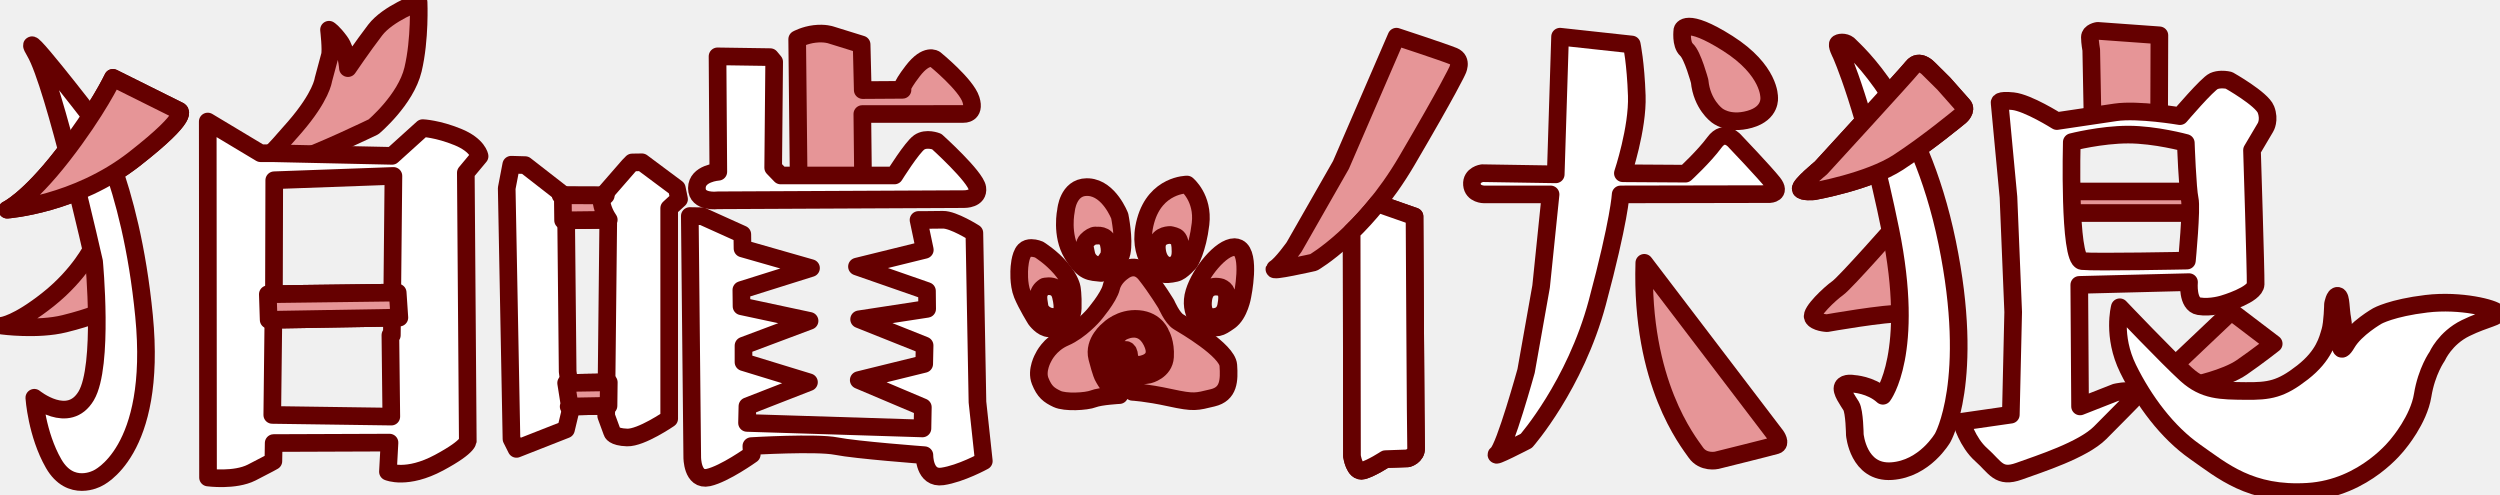
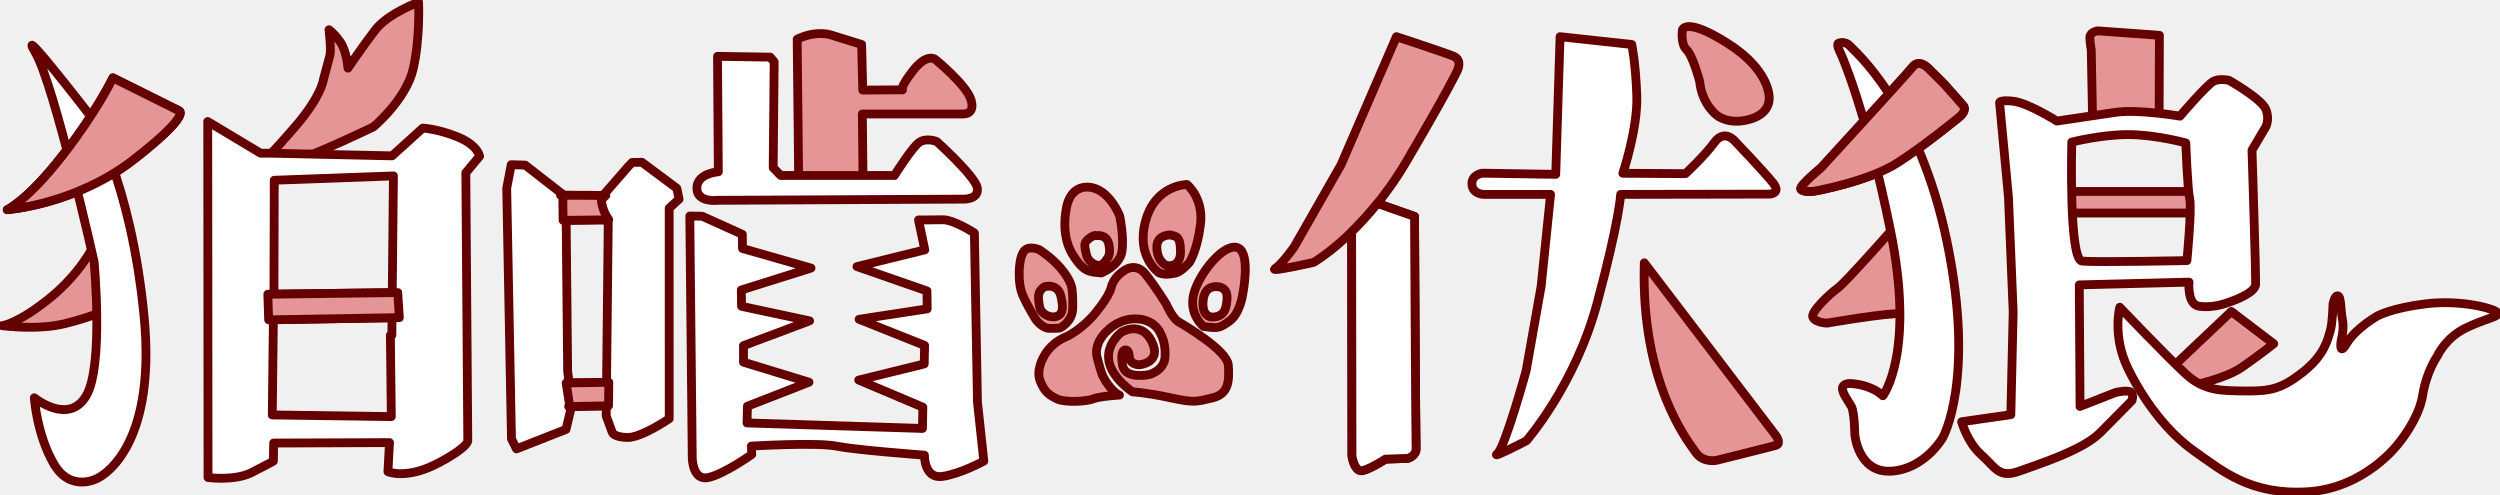
<svg xmlns="http://www.w3.org/2000/svg" version="1.1" id="svg132" width="283.418" height="56.04" viewBox="0 0 283.418 56.04" xml:space="preserve">
  <defs id="defs136" />
  <g id="g138" transform="translate(-602.7762,-364.7369)">
-     <g id="g23767" transform="matrix(0.1534879,0,0,0.1534879,367.1073,57.5387)" style="stroke:#650000;stroke-width:13.03;stroke-dasharray:none;stroke-opacity:1">
-       <g id="g488" transform="matrix(9.348291,0,0,9.348291,1008.48,1293.523)" style="stroke:#650000;stroke-width:1.394;stroke-dasharray:none;stroke-opacity:1">
-         <g id="g11281" style="stroke:#650000;stroke-width:1.394;stroke-dasharray:none;stroke-opacity:1">
-           <g id="g11271" style="stroke:#650000;stroke-width:1.394;stroke-dasharray:none;stroke-opacity:1">
-             <path style="opacity:1;fill:#e69597;fill-opacity:1;stroke:#650000;stroke-width:1.394;stroke-linejoin:round;stroke-dasharray:none;stroke-opacity:1" d="m 63.695,95.262 c 0,0 -1.022,2.132 -3.505,4.109 -2.483,1.978 -3.648,2.088 -3.648,2.088 0,0 2.791,0.374 4.922,-0.154 2.132,-0.527 3.164,-1.033 3.164,-1.033 z" id="path364" />
-             <path style="opacity:1;fill:#cc1e4a;fill-opacity:1;stroke:#650000;stroke-width:1.394;stroke-linejoin:round;stroke-dasharray:none;stroke-opacity:1" d="m 65.288,81.879 c 0,0 -1.209,2.571 -3.977,6.131 -2.769,3.56 -4.373,4.285 -4.373,4.285 0,0 5.428,-0.396 10.043,-3.999 4.615,-3.604 3.516,-3.824 3.516,-3.824 z" id="path11265" />
-             <path style="opacity:1;fill:#ffffff;fill-opacity:1;stroke:#650000;stroke-width:1.394;stroke-linejoin:round;stroke-dasharray:none;stroke-opacity:1" d="m 59.078,107.155 c 0,0 2.704,2.207 4.102,-0.155 1.398,-2.362 0.622,-10.597 0.622,-10.597 0,0 -3.139,-13.985 -4.662,-16.564 -1.523,-2.579 4.289,4.941 4.289,4.941 0,0 3.263,5.097 4.32,15.912 1.057,10.815 -3.692,12.832 -3.692,12.832 0,0 -2.11,1.165 -3.45,-1.165 -1.34,-2.329 -1.529,-5.204 -1.529,-5.204 z" id="path356" />
+     <g id="g23767" transform="matrix(0.1534879,0,0,0.1534879,367.1073,57.5387)" style="stroke:#650000;stroke-width:6.515;stroke-dasharray:none;stroke-opacity:1">
+       <g id="g488" transform="matrix(9.348291,0,0,9.348291,1008.48,1293.523)" style="stroke:#650000;stroke-width:0.697;stroke-dasharray:none;stroke-opacity:1">
+         <g id="g11281" style="stroke:#650000;stroke-width:0.697;stroke-dasharray:none;stroke-opacity:1">
+           <g id="g11271" style="stroke:#650000;stroke-width:0.697;stroke-dasharray:none;stroke-opacity:1">
+             <path style="opacity:1;fill:#e69597;fill-opacity:1;stroke:#650000;stroke-width:0.697;stroke-linejoin:round;stroke-dasharray:none;stroke-opacity:1" d="m 63.695,95.262 c 0,0 -1.022,2.132 -3.505,4.109 -2.483,1.978 -3.648,2.088 -3.648,2.088 0,0 2.791,0.374 4.922,-0.154 2.132,-0.527 3.164,-1.033 3.164,-1.033 z" id="path364" />
+             <path style="opacity:1;fill:#cc1e4a;fill-opacity:1;stroke:#650000;stroke-width:0.697;stroke-linejoin:round;stroke-dasharray:none;stroke-opacity:1" d="m 65.288,81.879 c 0,0 -1.209,2.571 -3.977,6.131 -2.769,3.56 -4.373,4.285 -4.373,4.285 0,0 5.428,-0.396 10.043,-3.999 4.615,-3.604 3.516,-3.824 3.516,-3.824 z" id="path11265" />
+             <path style="opacity:1;fill:#ffffff;fill-opacity:1;stroke:#650000;stroke-width:0.697;stroke-linejoin:round;stroke-dasharray:none;stroke-opacity:1" d="m 59.078,107.155 c 0,0 2.704,2.207 4.102,-0.155 1.398,-2.362 0.622,-10.597 0.622,-10.597 0,0 -3.139,-13.985 -4.662,-16.564 -1.523,-2.579 4.289,4.941 4.289,4.941 0,0 3.263,5.097 4.32,15.912 1.057,10.815 -3.692,12.832 -3.692,12.832 0,0 -2.11,1.165 -3.45,-1.165 -1.34,-2.329 -1.529,-5.204 -1.529,-5.204 z" id="path356" />
          </g>
-           <path style="opacity:1;fill:#e69597;fill-opacity:1;stroke:#650000;stroke-width:1.394;stroke-linejoin:round;stroke-dasharray:none;stroke-opacity:1" d="m 65.288,81.879 c 0,0 -1.209,2.571 -3.977,6.131 -2.769,3.56 -4.373,4.285 -4.373,4.285 0,0 5.428,-0.396 10.043,-3.999 4.615,-3.604 3.516,-3.824 3.516,-3.824 z" id="path360" />
+           <path style="opacity:1;fill:#e69597;fill-opacity:1;stroke:#650000;stroke-width:0.697;stroke-linejoin:round;stroke-dasharray:none;stroke-opacity:1" d="m 65.288,81.879 c 0,0 -1.209,2.571 -3.977,6.131 -2.769,3.56 -4.373,4.285 -4.373,4.285 0,0 5.428,-0.396 10.043,-3.999 4.615,-3.604 3.516,-3.824 3.516,-3.824 z" id="path360" />
        </g>
-         <g id="g12079" style="stroke:#650000;stroke-width:1.394;stroke-dasharray:none;stroke-opacity:1">
-           <g id="g11286" style="stroke:#650000;stroke-width:1.394;stroke-dasharray:none;stroke-opacity:1">
-             <path style="display:inline;opacity:1;fill:#cc1e4a;fill-opacity:1;stroke:#650000;stroke-width:1.394;stroke-linejoin:round;stroke-dasharray:none;stroke-opacity:1" d="m 77.528,98.976 0.066,2.022 10.328,-0.176 -0.132,-1.978 z" id="path11273" />
-             <path style="opacity:1;fill:#e69597;fill-opacity:1;stroke:#650000;stroke-width:1.394;stroke-linejoin:round;stroke-dasharray:none;stroke-opacity:1" d="m 83.857,81.11 c 0,0 -0.088,-1.362 -0.637,-2.11 -0.549,-0.747 -0.857,-0.923 -0.857,-0.923 0,0 0.187,1.615 0.066,2.044 -0.121,0.429 -0.516,1.923 -0.516,1.923 0,0 -0.143,1.286 -2.252,3.725 -2.11,2.439 -2.241,2.417 -2.241,2.417 0,0 -0.066,0.989 2.022,0.33 2.088,-0.659 6.439,-2.769 6.439,-2.769 0,0 2.549,-2.132 3.12,-4.527 0.571,-2.395 0.44,-5.318 0.44,-5.318 0,0 -2.417,0.879 -3.428,2.198 -1.011,1.319 -2.154,3.011 -2.154,3.011 z" id="path378" />
-             <path id="path366" style="display:inline;opacity:1;fill:#ffffff;fill-opacity:1;stroke:#650000;stroke-width:1.394;stroke-linejoin:round;stroke-dasharray:none;stroke-opacity:1" d="m 72.782,85.329 0.022,28.128 c 0,0 2.11,0.286 3.45,-0.395 1.34,-0.681 1.714,-0.901 1.714,-0.901 l 0.022,-1.428 9.152,-0.035 -0.124,2.3 c 0,0 1.491,0.653 4.04,-0.715 2.548,-1.367 2.269,-1.803 2.269,-1.803 l -0.155,-21.102 1.088,-1.305 c 0,0 -0.125,-0.87 -1.725,-1.523 -1.6,-0.653 -2.766,-0.699 -2.766,-0.699 l -2.424,2.191 -9.464,-0.208 H 76.957 Z m 14.67,4.298 -0.124,12.586 -0.116,-0.006 0.073,6.437 -9.405,-0.132 0.088,-7.648 0.039,3.9e-4 0.029,-10.896 z" />
+         <g id="g12079" style="stroke:#650000;stroke-width:0.697;stroke-dasharray:none;stroke-opacity:1">
+           <g id="g11286" style="stroke:#650000;stroke-width:0.697;stroke-dasharray:none;stroke-opacity:1">
+             <path style="display:inline;opacity:1;fill:#cc1e4a;fill-opacity:1;stroke:#650000;stroke-width:0.697;stroke-linejoin:round;stroke-dasharray:none;stroke-opacity:1" d="m 77.528,98.976 0.066,2.022 10.328,-0.176 -0.132,-1.978 z" id="path11273" />
+             <path style="opacity:1;fill:#e69597;fill-opacity:1;stroke:#650000;stroke-width:0.697;stroke-linejoin:round;stroke-dasharray:none;stroke-opacity:1" d="m 83.857,81.11 c 0,0 -0.088,-1.362 -0.637,-2.11 -0.549,-0.747 -0.857,-0.923 -0.857,-0.923 0,0 0.187,1.615 0.066,2.044 -0.121,0.429 -0.516,1.923 -0.516,1.923 0,0 -0.143,1.286 -2.252,3.725 -2.11,2.439 -2.241,2.417 -2.241,2.417 0,0 -0.066,0.989 2.022,0.33 2.088,-0.659 6.439,-2.769 6.439,-2.769 0,0 2.549,-2.132 3.12,-4.527 0.571,-2.395 0.44,-5.318 0.44,-5.318 0,0 -2.417,0.879 -3.428,2.198 -1.011,1.319 -2.154,3.011 -2.154,3.011 z" id="path378" />
+             <path id="path366" style="display:inline;opacity:1;fill:#ffffff;fill-opacity:1;stroke:#650000;stroke-width:0.697;stroke-linejoin:round;stroke-dasharray:none;stroke-opacity:1" d="m 72.782,85.329 0.022,28.128 c 0,0 2.11,0.286 3.45,-0.395 1.34,-0.681 1.714,-0.901 1.714,-0.901 l 0.022,-1.428 9.152,-0.035 -0.124,2.3 c 0,0 1.491,0.653 4.04,-0.715 2.548,-1.367 2.269,-1.803 2.269,-1.803 l -0.155,-21.102 1.088,-1.305 c 0,0 -0.125,-0.87 -1.725,-1.523 -1.6,-0.653 -2.766,-0.699 -2.766,-0.699 l -2.424,2.191 -9.464,-0.208 H 76.957 Z m 14.67,4.298 -0.124,12.586 -0.116,-0.006 0.073,6.437 -9.405,-0.132 0.088,-7.648 0.039,3.9e-4 0.029,-10.896 z" />
          </g>
-           <path style="display:inline;opacity:1;fill:#e69597;fill-opacity:1;stroke:#650000;stroke-width:1.394;stroke-linejoin:round;stroke-dasharray:none;stroke-opacity:1" d="m 77.528,98.976 0.066,2.022 10.328,-0.176 -0.132,-1.978 z" id="path376" />
+           <path style="display:inline;opacity:1;fill:#e69597;fill-opacity:1;stroke:#650000;stroke-width:0.697;stroke-linejoin:round;stroke-dasharray:none;stroke-opacity:1" d="m 77.528,98.976 0.066,2.022 10.328,-0.176 -0.132,-1.978 z" id="path376" />
        </g>
      </g>
-       <g id="g497" transform="matrix(9.348291,0,0,9.348291,1008.48,1293.523)" style="stroke:#650000;stroke-width:1.394;stroke-dasharray:none;stroke-opacity:1">
-         <g id="g12146" style="stroke:#650000;stroke-width:1.394;stroke-dasharray:none;stroke-opacity:1">
-           <g id="g12547" style="stroke:#650000;stroke-width:1.394;stroke-dasharray:none;stroke-opacity:1">
-             <path style="opacity:1;fill:#cc1e4a;fill-opacity:1;stroke:#650000;stroke-width:1.394;stroke-linejoin:round;stroke-dasharray:none;stroke-opacity:1" d="m 100.229,106.008 0.044,1.868 6.219,-0.132 -0.11,-1.846 z" id="path386" />
-             <path style="opacity:1;fill:#cc1e4a;fill-opacity:1;stroke:#650000;stroke-width:1.394;stroke-linejoin:round;stroke-dasharray:none;stroke-opacity:1" d="m 100.009,91.153 v 2 l 6.307,-0.088 -0.044,-1.89 z" id="path384" />
-             <path style="opacity:1;fill:#ffffff;fill-opacity:1;stroke:#650000;stroke-width:1.394;stroke-linejoin:round;stroke-dasharray:none;stroke-opacity:1" d="m 101.08,91.275 -3.217,-2.502 -1.103,-0.031 -0.357,1.865 0.376,19.797 0.396,0.791 3.912,-1.538 0.483,-2.022 -0.352,-2.549 z" id="path380" />
-             <path style="display:inline;opacity:1;fill:#ffffff;fill-opacity:1;stroke:#650000;stroke-width:1.394;stroke-linejoin:round;stroke-dasharray:none;stroke-opacity:1" d="m 103.713,91.517 2.329,-2.675 0.275,-0.281 0.769,-0.011 2.758,2.055 0.176,0.857 -0.78,0.714 10e-4,16.633 c 0,0 -2.21,1.518 -3.319,1.485 -1.11,-0.033 -1.187,-0.418 -1.187,-0.418 l -0.472,-1.286 0.161,-15.196 c 0,0 -0.645,-0.804 -0.711,-1.878 z" id="path382" />
+       <g id="g497" transform="matrix(9.348291,0,0,9.348291,1008.48,1293.523)" style="stroke:#650000;stroke-width:0.697;stroke-dasharray:none;stroke-opacity:1">
+         <g id="g12146" style="stroke:#650000;stroke-width:0.697;stroke-dasharray:none;stroke-opacity:1">
+           <g id="g12547" style="stroke:#650000;stroke-width:0.697;stroke-dasharray:none;stroke-opacity:1">
+             <path style="opacity:1;fill:#cc1e4a;fill-opacity:1;stroke:#650000;stroke-width:0.697;stroke-linejoin:round;stroke-dasharray:none;stroke-opacity:1" d="m 100.229,106.008 0.044,1.868 6.219,-0.132 -0.11,-1.846 z" id="path386" />
+             <path style="opacity:1;fill:#cc1e4a;fill-opacity:1;stroke:#650000;stroke-width:0.697;stroke-linejoin:round;stroke-dasharray:none;stroke-opacity:1" d="m 100.009,91.153 v 2 l 6.307,-0.088 -0.044,-1.89 z" id="path384" />
+             <path style="opacity:1;fill:#ffffff;fill-opacity:1;stroke:#650000;stroke-width:0.697;stroke-linejoin:round;stroke-dasharray:none;stroke-opacity:1" d="m 101.08,91.275 -3.217,-2.502 -1.103,-0.031 -0.357,1.865 0.376,19.797 0.396,0.791 3.912,-1.538 0.483,-2.022 -0.352,-2.549 z" id="path380" />
+             <path style="display:inline;opacity:1;fill:#ffffff;fill-opacity:1;stroke:#650000;stroke-width:0.697;stroke-linejoin:round;stroke-dasharray:none;stroke-opacity:1" d="m 103.713,91.517 2.329,-2.675 0.275,-0.281 0.769,-0.011 2.758,2.055 0.176,0.857 -0.78,0.714 10e-4,16.633 c 0,0 -2.21,1.518 -3.319,1.485 -1.11,-0.033 -1.187,-0.418 -1.187,-0.418 l -0.472,-1.286 0.161,-15.196 c 0,0 -0.645,-0.804 -0.711,-1.878 z" id="path382" />
          </g>
-           <path id="path12529" style="opacity:1;fill:#e69597;fill-opacity:1;stroke:#650000;stroke-width:1.394;stroke-linejoin:round;stroke-dasharray:none;stroke-opacity:1" d="m 104.469,105.935 -3.372,0.053 0.26,1.646 -0.059,0.215 3.149,-0.059 z" />
-           <path id="path12531" style="opacity:1;fill:#e69597;fill-opacity:1;stroke:#650000;stroke-width:1.394;stroke-linejoin:round;stroke-dasharray:none;stroke-opacity:1" d="m 100.66,91.156 0.176,0.119 0.021,1.863 3.61,-0.043 c -0.225,-0.328 -0.54,-0.898 -0.588,-1.577 l 0.353,-0.35 z" />
+           <path id="path12529" style="opacity:1;fill:#e69597;fill-opacity:1;stroke:#650000;stroke-width:0.697;stroke-linejoin:round;stroke-dasharray:none;stroke-opacity:1" d="m 104.469,105.935 -3.372,0.053 0.26,1.646 -0.059,0.215 3.149,-0.059 z" />
+           <path id="path12531" style="opacity:1;fill:#e69597;fill-opacity:1;stroke:#650000;stroke-width:0.697;stroke-linejoin:round;stroke-dasharray:none;stroke-opacity:1" d="m 100.66,91.156 0.176,0.119 0.021,1.863 3.61,-0.043 c -0.225,-0.328 -0.54,-0.898 -0.588,-1.577 l 0.353,-0.35 z" />
        </g>
-         <g id="g12152" style="stroke:#650000;stroke-width:1.394;stroke-dasharray:none;stroke-opacity:1">
-           <path style="opacity:1;fill:#e69597;fill-opacity:1;stroke:#650000;stroke-width:1.394;stroke-linejoin:round;stroke-dasharray:none;stroke-opacity:1" d="m 124.533,82.846 -0.088,-3.604 -2.435,-0.756 c 0,0 -0.482,-0.171 -1.274,-0.078 -0.792,0.093 -1.383,0.42 -1.383,0.42 l 0.115,10.885 5.087,0.044 -0.055,-5.021 7.991,-0.003 c 0,0 0.964,0.047 0.59,-1.139 -0.374,-1.187 -2.835,-3.186 -2.835,-3.186 0,0 -0.659,-0.505 -1.758,0.923 -1.099,1.428 -0.813,1.494 -0.813,1.494 z" id="path390" />
-           <path style="opacity:1;fill:#ffffff;fill-opacity:1;stroke:#650000;stroke-width:1.394;stroke-linejoin:round;stroke-dasharray:none;stroke-opacity:1" d="m 113.122,89.301 c 0,0 -1.694,0.109 -1.694,1.29 0,1.181 1.647,0.963 1.647,0.963 l 19.478,-0.094 c 0,0 1.165,0.022 1.033,-0.879 -0.132,-0.901 -3.208,-3.67 -3.208,-3.67 0,0 -0.813,-0.33 -1.384,0.066 -0.571,0.396 -1.956,2.615 -1.956,2.615 h -8.988 l -0.593,-0.615 0.078,-8.362 -0.311,-0.373 -4.164,-0.062 z" id="path388" />
-           <path style="opacity:1;fill:#ffffff;fill-opacity:1;stroke:#650000;stroke-width:1.394;stroke-linejoin:round;stroke-dasharray:none;stroke-opacity:1" d="m 115.033,95.361 -0.015,-1.119 -3.17,-1.43 -0.979,-0.016 0.193,19.056 c 0,0 -0.011,1.89 1.275,1.604 1.286,-0.286 3.428,-1.824 3.428,-1.824 l -0.033,-0.659 c 0,0 5.16,-0.307 6.713,0.003 1.554,0.311 6.961,0.715 6.961,0.715 0,0 -0.031,1.896 1.43,1.678 1.461,-0.218 3.263,-1.212 3.263,-1.212 l -0.502,-4.662 -0.244,-13.363 c 0,0 -1.663,-1.057 -2.486,-1.041 -0.824,0.016 -1.927,0.016 -1.927,0.016 l 0.497,2.362 -5.361,1.321 5.532,1.927 0.015,1.414 -5.376,0.824 5.174,2.067 -0.031,1.461 -5.174,1.274 5.066,2.144 -0.031,1.678 -13.861,-0.435 0.031,-1.321 4.864,-1.896 -5.174,-1.585 v -1.305 l 5.221,-1.958 -5.376,-1.15 -0.015,-1.29 5.505,-1.73 z" id="path392" />
+         <g id="g12152" style="stroke:#650000;stroke-width:0.697;stroke-dasharray:none;stroke-opacity:1">
+           <path style="opacity:1;fill:#e69597;fill-opacity:1;stroke:#650000;stroke-width:0.697;stroke-linejoin:round;stroke-dasharray:none;stroke-opacity:1" d="m 124.533,82.846 -0.088,-3.604 -2.435,-0.756 c 0,0 -0.482,-0.171 -1.274,-0.078 -0.792,0.093 -1.383,0.42 -1.383,0.42 l 0.115,10.885 5.087,0.044 -0.055,-5.021 7.991,-0.003 c 0,0 0.964,0.047 0.59,-1.139 -0.374,-1.187 -2.835,-3.186 -2.835,-3.186 0,0 -0.659,-0.505 -1.758,0.923 -1.099,1.428 -0.813,1.494 -0.813,1.494 z" id="path390" />
+           <path style="opacity:1;fill:#ffffff;fill-opacity:1;stroke:#650000;stroke-width:0.697;stroke-linejoin:round;stroke-dasharray:none;stroke-opacity:1" d="m 113.122,89.301 c 0,0 -1.694,0.109 -1.694,1.29 0,1.181 1.647,0.963 1.647,0.963 l 19.478,-0.094 c 0,0 1.165,0.022 1.033,-0.879 -0.132,-0.901 -3.208,-3.67 -3.208,-3.67 0,0 -0.813,-0.33 -1.384,0.066 -0.571,0.396 -1.956,2.615 -1.956,2.615 h -8.988 l -0.593,-0.615 0.078,-8.362 -0.311,-0.373 -4.164,-0.062 z" id="path388" />
+           <path style="opacity:1;fill:#ffffff;fill-opacity:1;stroke:#650000;stroke-width:0.697;stroke-linejoin:round;stroke-dasharray:none;stroke-opacity:1" d="m 115.033,95.361 -0.015,-1.119 -3.17,-1.43 -0.979,-0.016 0.193,19.056 c 0,0 -0.011,1.89 1.275,1.604 1.286,-0.286 3.428,-1.824 3.428,-1.824 l -0.033,-0.659 c 0,0 5.16,-0.307 6.713,0.003 1.554,0.311 6.961,0.715 6.961,0.715 0,0 -0.031,1.896 1.43,1.678 1.461,-0.218 3.263,-1.212 3.263,-1.212 l -0.502,-4.662 -0.244,-13.363 c 0,0 -1.663,-1.057 -2.486,-1.041 -0.824,0.016 -1.927,0.016 -1.927,0.016 l 0.497,2.362 -5.361,1.321 5.532,1.927 0.015,1.414 -5.376,0.824 5.174,2.067 -0.031,1.461 -5.174,1.274 5.066,2.144 -0.031,1.678 -13.861,-0.435 0.031,-1.321 4.864,-1.896 -5.174,-1.585 v -1.305 l 5.221,-1.958 -5.376,-1.15 -0.015,-1.29 5.505,-1.73 z" id="path392" />
        </g>
      </g>
-       <g id="g504" transform="matrix(9.348291,0,0,9.348291,1008.48,1293.523)" style="stroke:#650000;stroke-width:1.394;stroke-dasharray:none;stroke-opacity:1">
-         <g id="g12387" style="stroke:#650000;stroke-width:1.394;stroke-dasharray:none;stroke-opacity:1">
-           <path style="opacity:1;fill:#223971;fill-opacity:1;stroke:#650000;stroke-width:1.394;stroke-linejoin:round;stroke-dasharray:none;stroke-opacity:1" d="m 163.157,91.088 0.031,20.667 c 0,0 0.186,1.336 0.87,1.15 0.684,-0.186 1.771,-0.901 1.771,-0.901 l 1.771,-0.062 c 0,0 0.684,-0.186 0.653,-0.808 -0.031,-0.622 -0.124,-18.305 -0.124,-18.305 z" id="path394" />
-           <path style="opacity:1;fill:#e69597;fill-opacity:1;stroke:#650000;stroke-width:1.394;stroke-linejoin:round;stroke-dasharray:none;stroke-opacity:1" d="m 166.7,78.626 -4.382,10.131 -3.701,6.483 c 0,0 -0.967,1.373 -1.505,1.703 -0.538,0.33 3.044,-0.483 3.044,-0.483 0,0 3.997,-2.288 7.353,-8.01 3.356,-5.722 3.978,-7.089 3.978,-7.089 0,0 0.492,-0.877 -0.289,-1.196 -0.78,-0.319 -4.497,-1.539 -4.497,-1.539 z" id="path396" />
+       <g id="g504" transform="matrix(9.348291,0,0,9.348291,1008.48,1293.523)" style="stroke:#650000;stroke-width:0.697;stroke-dasharray:none;stroke-opacity:1">
+         <g id="g12387" style="stroke:#650000;stroke-width:0.697;stroke-dasharray:none;stroke-opacity:1">
+           <path style="opacity:1;fill:#223971;fill-opacity:1;stroke:#650000;stroke-width:0.697;stroke-linejoin:round;stroke-dasharray:none;stroke-opacity:1" d="m 163.157,91.088 0.031,20.667 c 0,0 0.186,1.336 0.87,1.15 0.684,-0.186 1.771,-0.901 1.771,-0.901 l 1.771,-0.062 c 0,0 0.684,-0.186 0.653,-0.808 -0.031,-0.622 -0.124,-18.305 -0.124,-18.305 z" id="path394" />
+           <path style="opacity:1;fill:#e69597;fill-opacity:1;stroke:#650000;stroke-width:0.697;stroke-linejoin:round;stroke-dasharray:none;stroke-opacity:1" d="m 166.7,78.626 -4.382,10.131 -3.701,6.483 c 0,0 -0.967,1.373 -1.505,1.703 -0.538,0.33 3.044,-0.483 3.044,-0.483 0,0 3.997,-2.288 7.353,-8.01 3.356,-5.722 3.978,-7.089 3.978,-7.089 0,0 0.492,-0.877 -0.289,-1.196 -0.78,-0.319 -4.497,-1.539 -4.497,-1.539 z" id="path396" />
        </g>
-         <g id="g12220" style="stroke:#650000;stroke-width:1.394;stroke-dasharray:none;stroke-opacity:1">
-           <path style="opacity:1;fill:#ffffff;fill-opacity:1;stroke:#650000;stroke-width:1.394;stroke-linejoin:round;stroke-dasharray:none;stroke-opacity:1" d="M 179.628,78.626 179.286,89.503 173.475,89.41 c 0,0 -0.87,0.124 -0.808,0.901 0.062,0.777 0.959,0.777 0.959,0.777 h 5.252 l -0.747,7.272 -1.187,6.68 c 0,0 -1.67,6.043 -2.263,6.527 -0.593,0.483 2.285,-1.011 2.285,-1.011 0,0 3.846,-4.373 5.604,-10.922 1.758,-6.549 1.846,-8.547 1.846,-8.547 l 11.779,-0.023 c 0,0 0.923,-0.044 0.264,-0.879 -0.659,-0.835 -2.989,-3.274 -2.989,-3.274 0,0 -0.827,-1.044 -1.643,0.067 -0.816,1.111 -2.292,2.471 -2.292,2.471 L 184.591,89.417 c 0,0 1.187,-3.538 1.099,-6.131 -0.088,-2.593 -0.396,-4.043 -0.396,-4.043 z" id="path398" />
-           <path style="opacity:1;fill:#e69597;fill-opacity:1;stroke:#650000;stroke-width:1.394;stroke-linejoin:round;stroke-dasharray:none;stroke-opacity:1" d="m 190.656,82.143 c 0,0 -0.549,-2.044 -1.033,-2.483 -0.483,-0.44 -0.33,-1.56 -0.33,-1.56 0,0 0.22,-1.077 3.582,1.055 3.362,2.132 3.274,4.263 3.274,4.263 0,0 0.176,1.253 -1.538,1.736 C 192.898,85.637 192,84.824 192,84.824 c 0,0 -1.168,-0.857 -1.344,-2.681 z" id="path400" />
-           <path style="opacity:1;fill:#e69597;fill-opacity:1;stroke:#650000;stroke-width:1.394;stroke-linejoin:round;stroke-dasharray:none;stroke-opacity:1" d="m 186.283,96.493 10.412,13.669 c 0,0 0.435,0.615 0,0.747 -0.435,0.132 -4.695,1.187 -4.695,1.187 0,0 -1.06,0.235 -1.65,-0.62 -0.59,-0.855 -4.352,-5.467 -4.067,-14.982 z" id="path402" />
+         <g id="g12220" style="stroke:#650000;stroke-width:0.697;stroke-dasharray:none;stroke-opacity:1">
+           <path style="opacity:1;fill:#ffffff;fill-opacity:1;stroke:#650000;stroke-width:0.697;stroke-linejoin:round;stroke-dasharray:none;stroke-opacity:1" d="M 179.628,78.626 179.286,89.503 173.475,89.41 c 0,0 -0.87,0.124 -0.808,0.901 0.062,0.777 0.959,0.777 0.959,0.777 h 5.252 l -0.747,7.272 -1.187,6.68 c 0,0 -1.67,6.043 -2.263,6.527 -0.593,0.483 2.285,-1.011 2.285,-1.011 0,0 3.846,-4.373 5.604,-10.922 1.758,-6.549 1.846,-8.547 1.846,-8.547 l 11.779,-0.023 c 0,0 0.923,-0.044 0.264,-0.879 -0.659,-0.835 -2.989,-3.274 -2.989,-3.274 0,0 -0.827,-1.044 -1.643,0.067 -0.816,1.111 -2.292,2.471 -2.292,2.471 L 184.591,89.417 c 0,0 1.187,-3.538 1.099,-6.131 -0.088,-2.593 -0.396,-4.043 -0.396,-4.043 z" id="path398" />
+           <path style="opacity:1;fill:#e69597;fill-opacity:1;stroke:#650000;stroke-width:0.697;stroke-linejoin:round;stroke-dasharray:none;stroke-opacity:1" d="m 190.656,82.143 c 0,0 -0.549,-2.044 -1.033,-2.483 -0.483,-0.44 -0.33,-1.56 -0.33,-1.56 0,0 0.22,-1.077 3.582,1.055 3.362,2.132 3.274,4.263 3.274,4.263 0,0 0.176,1.253 -1.538,1.736 C 192.898,85.637 192,84.824 192,84.824 c 0,0 -1.168,-0.857 -1.344,-2.681 z" id="path400" />
+           <path style="opacity:1;fill:#e69597;fill-opacity:1;stroke:#650000;stroke-width:0.697;stroke-linejoin:round;stroke-dasharray:none;stroke-opacity:1" d="m 186.283,96.493 10.412,13.669 c 0,0 0.435,0.615 0,0.747 -0.435,0.132 -4.695,1.187 -4.695,1.187 0,0 -1.06,0.235 -1.65,-0.62 -0.59,-0.855 -4.352,-5.467 -4.067,-14.982 z" id="path402" />
        </g>
-         <path id="path12380" style="opacity:1;fill:#ffffff;fill-opacity:1;stroke:#650000;stroke-width:1.394;stroke-linejoin:round;stroke-dasharray:none;stroke-opacity:1" d="m 165.198,91.803 c -0.71,0.882 -1.403,1.627 -2.037,2.244 l 0.027,17.708 c 0,0 0.186,1.336 0.87,1.15 0.684,-0.186 1.771,-0.901 1.771,-0.901 l 1.772,-0.062 c 0,0 0.684,-0.186 0.652,-0.808 -0.031,-0.622 -0.124,-18.305 -0.124,-18.305 z" />
+         <path id="path12380" style="opacity:1;fill:#ffffff;fill-opacity:1;stroke:#650000;stroke-width:0.697;stroke-linejoin:round;stroke-dasharray:none;stroke-opacity:1" d="m 165.198,91.803 c -0.71,0.882 -1.403,1.627 -2.037,2.244 l 0.027,17.708 c 0,0 0.186,1.336 0.87,1.15 0.684,-0.186 1.771,-0.901 1.771,-0.901 l 1.772,-0.062 c 0,0 0.684,-0.186 0.652,-0.808 -0.031,-0.622 -0.124,-18.305 -0.124,-18.305 z" />
      </g>
-       <g id="g514" transform="matrix(9.348291,0,0,9.348291,1008.48,1293.523)" style="stroke:#650000;stroke-width:1.394;stroke-dasharray:none;stroke-opacity:1">
-         <g id="g12308" style="stroke:#650000;stroke-width:1.394;stroke-dasharray:none;stroke-opacity:1">
-           <g id="g12228" style="stroke:#650000;stroke-width:1.394;stroke-dasharray:none;stroke-opacity:1">
-             <path style="opacity:1;fill:#cc1e4a;fill-opacity:1;stroke:#650000;stroke-width:1.394;stroke-linejoin:round;stroke-dasharray:none;stroke-opacity:1" d="m 209.95,82.341 -1.231,-1.22 c 0,0 -0.714,-0.758 -1.231,-0.11 -0.516,0.648 -7.252,7.988 -7.252,7.988 0,0 -1.714,1.405 -1.59,1.669 0.124,0.264 1.041,0.171 1.041,0.171 0,0 4.327,-0.764 6.657,-2.28 2.33,-1.516 4.901,-3.648 4.901,-3.648 0,0 0.56,-0.483 0.22,-0.857 -0.34,-0.374 -1.516,-1.714 -1.516,-1.714 z" id="path12222" />
-             <path style="opacity:1;fill:#e69597;fill-opacity:1;stroke:#650000;stroke-width:1.394;stroke-linejoin:round;stroke-dasharray:none;stroke-opacity:1" d="m 206.346,93.328 c 0,0 -4.157,4.725 -4.781,5.164 -0.624,0.44 -2.162,1.89 -1.965,2.307 0.198,0.418 1.121,0.461 1.121,0.461 0,0 4.571,-0.813 6.109,-0.769 1.538,0.044 -0.484,-7.164 -0.484,-7.164 z" id="path406" />
-             <path style="opacity:1;fill:#ffffff;fill-opacity:1;stroke:#650000;stroke-width:1.394;stroke-linejoin:round;stroke-dasharray:none;stroke-opacity:1" d="m 205.138,106.997 c 0,0 2.571,-3.362 0.593,-13.075 -1.978,-9.713 -3.912,-13.932 -3.912,-13.932 0,0 -0.385,-0.725 -0.209,-0.835 0.176,-0.11 0.648,-0.121 0.923,0.209 0.275,0.33 5.439,4.626 7.68,15.525 2.241,10.9 -0.352,15.427 -0.352,15.427 0,0 -1.406,2.461 -4.043,2.637 -2.637,0.176 -2.901,-2.879 -2.901,-2.879 0,0 -0.022,-1.824 -0.286,-2.263 -0.264,-0.44 -0.835,-1.187 -0.659,-1.538 0.176,-0.352 0.835,-0.22 0.835,-0.22 0,0 1.362,0.066 2.329,0.945 z" id="path404" />
+       <g id="g514" transform="matrix(9.348291,0,0,9.348291,1008.48,1293.523)" style="stroke:#650000;stroke-width:0.697;stroke-dasharray:none;stroke-opacity:1">
+         <g id="g12308" style="stroke:#650000;stroke-width:0.697;stroke-dasharray:none;stroke-opacity:1">
+           <g id="g12228" style="stroke:#650000;stroke-width:0.697;stroke-dasharray:none;stroke-opacity:1">
+             <path style="opacity:1;fill:#cc1e4a;fill-opacity:1;stroke:#650000;stroke-width:0.697;stroke-linejoin:round;stroke-dasharray:none;stroke-opacity:1" d="m 209.95,82.341 -1.231,-1.22 c 0,0 -0.714,-0.758 -1.231,-0.11 -0.516,0.648 -7.252,7.988 -7.252,7.988 0,0 -1.714,1.405 -1.59,1.669 0.124,0.264 1.041,0.171 1.041,0.171 0,0 4.327,-0.764 6.657,-2.28 2.33,-1.516 4.901,-3.648 4.901,-3.648 0,0 0.56,-0.483 0.22,-0.857 -0.34,-0.374 -1.516,-1.714 -1.516,-1.714 z" id="path12222" />
+             <path style="opacity:1;fill:#e69597;fill-opacity:1;stroke:#650000;stroke-width:0.697;stroke-linejoin:round;stroke-dasharray:none;stroke-opacity:1" d="m 206.346,93.328 c 0,0 -4.157,4.725 -4.781,5.164 -0.624,0.44 -2.162,1.89 -1.965,2.307 0.198,0.418 1.121,0.461 1.121,0.461 0,0 4.571,-0.813 6.109,-0.769 1.538,0.044 -0.484,-7.164 -0.484,-7.164 z" id="path406" />
+             <path style="opacity:1;fill:#ffffff;fill-opacity:1;stroke:#650000;stroke-width:0.697;stroke-linejoin:round;stroke-dasharray:none;stroke-opacity:1" d="m 205.138,106.997 c 0,0 2.571,-3.362 0.593,-13.075 -1.978,-9.713 -3.912,-13.932 -3.912,-13.932 0,0 -0.385,-0.725 -0.209,-0.835 0.176,-0.11 0.648,-0.121 0.923,0.209 0.275,0.33 5.439,4.626 7.68,15.525 2.241,10.9 -0.352,15.427 -0.352,15.427 0,0 -1.406,2.461 -4.043,2.637 -2.637,0.176 -2.901,-2.879 -2.901,-2.879 0,0 -0.022,-1.824 -0.286,-2.263 -0.264,-0.44 -0.835,-1.187 -0.659,-1.538 0.176,-0.352 0.835,-0.22 0.835,-0.22 0,0 1.362,0.066 2.329,0.945 z" id="path404" />
          </g>
-           <path style="opacity:1;fill:#e69597;fill-opacity:1;stroke:#650000;stroke-width:1.394;stroke-linejoin:round;stroke-dasharray:none;stroke-opacity:1" d="m 209.95,82.341 -1.231,-1.22 c 0,0 -0.714,-0.758 -1.231,-0.11 -0.516,0.648 -7.252,7.988 -7.252,7.988 0,0 -1.714,1.405 -1.59,1.669 0.124,0.264 1.041,0.171 1.041,0.171 0,0 4.327,-0.764 6.657,-2.28 2.33,-1.516 4.901,-3.648 4.901,-3.648 0,0 0.56,-0.483 0.22,-0.857 -0.34,-0.374 -1.516,-1.714 -1.516,-1.714 z" id="path408" />
+           <path style="opacity:1;fill:#e69597;fill-opacity:1;stroke:#650000;stroke-width:0.697;stroke-linejoin:round;stroke-dasharray:none;stroke-opacity:1" d="m 209.95,82.341 -1.231,-1.22 c 0,0 -0.714,-0.758 -1.231,-0.11 -0.516,0.648 -7.252,7.988 -7.252,7.988 0,0 -1.714,1.405 -1.59,1.669 0.124,0.264 1.041,0.171 1.041,0.171 0,0 4.327,-0.764 6.657,-2.28 2.33,-1.516 4.901,-3.648 4.901,-3.648 0,0 0.56,-0.483 0.22,-0.857 -0.34,-0.374 -1.516,-1.714 -1.516,-1.714 z" id="path408" />
        </g>
-         <g id="g12301" style="stroke:#650000;stroke-width:1.394;stroke-dasharray:none;stroke-opacity:1">
-           <path style="opacity:1;fill:#e69597;fill-opacity:1;stroke:#650000;stroke-width:1.394;stroke-linejoin:round;stroke-dasharray:none;stroke-opacity:1" d="m 221.597,79.682 0.11,5.736 5.252,-0.11 0.022,-6.79 -4.878,-0.352 c 0,0 -0.615,0.091 -0.615,0.505 0,0.414 0.11,1.011 0.11,1.011 z" id="path447" />
-           <path style="opacity:1;fill:#e69597;fill-opacity:1;stroke:#650000;stroke-width:1.394;stroke-linejoin:round;stroke-dasharray:none;stroke-opacity:1" d="m 219.487,90.856 0.088,1.704 h 10.724 l 0.022,-1.704 z" id="path449" />
-           <path style="opacity:1;fill:#e69597;fill-opacity:1;stroke:#650000;stroke-width:1.394;stroke-linejoin:round;stroke-dasharray:none;stroke-opacity:1" d="m 232.662,100.338 -4.615,4.373 1.637,1.45 c 0,0 2.527,-0.527 3.802,-1.406 1.275,-0.879 2.527,-1.868 2.527,-1.868 z" id="path445" />
-           <path id="path410" style="opacity:1;fill:#ffffff;fill-opacity:1;stroke:#650000;stroke-width:1.394;stroke-linejoin:round;stroke-dasharray:none;stroke-opacity:1" d="m 231.883,82.016 c -0.195,0.004 -0.412,0.035 -0.604,0.122 -0.513,0.233 -2.673,2.766 -2.673,2.766 0,0 -3.295,-0.563 -5.097,-0.3 -1.802,0.264 -4.63,0.688 -4.63,0.688 0,0 -2.284,-1.445 -3.465,-1.57 -1.181,-0.124 -1.057,0.14 -1.057,0.14 l 0.699,7.443 0.373,9.075 -0.186,8.111 -3.885,0.56 c 0,0 0.435,1.621 1.554,2.613 1.119,0.992 1.367,1.878 2.983,1.295 1.616,-0.583 5.035,-1.671 6.402,-3.038 1.367,-1.367 2.518,-2.548 2.518,-2.548 0,0 0.155,-0.435 -0.078,-0.652 -0.233,-0.218 -1.212,0.015 -1.212,0.015 l -2.812,1.104 -0.062,-9.603 8.671,-0.218 c 0,0 -0.164,1.749 0.78,1.902 0.945,0.154 1.955,-0.176 1.955,-0.176 0,0 2.505,-0.725 2.527,-1.56 0.022,-0.835 -0.286,-10.592 -0.286,-10.592 l 1.067,-1.804 c 0,0 0.357,-0.575 0.031,-1.414 -0.326,-0.839 -2.921,-2.3 -2.921,-2.3 0,0 -0.267,-0.067 -0.593,-0.06 z m -7.363,4.346 c 2.154,0 4.549,0.659 4.549,0.659 0,0 0.132,3.67 0.307,4.417 0.176,0.747 -0.22,4.879 -0.22,4.879 0,0 -7.232,0.148 -8.289,0.039 -1.057,-0.109 -0.808,-9.401 -0.808,-9.401 0,-10e-7 2.307,-0.593 4.46,-0.593 z" />
-           <path style="opacity:1;fill:#ffffff;fill-opacity:1;stroke:#650000;stroke-width:1.394;stroke-linejoin:round;stroke-dasharray:none;stroke-opacity:1" d="m 223.851,100.007 c 0,0 -0.606,2.284 0.653,4.848 1.259,2.564 3.108,5.035 5.283,6.557 2.175,1.523 4.382,3.45 8.919,3.17 4.537,-0.28 7.148,-3.791 7.148,-3.791 0,0 1.616,-1.896 1.927,-3.823 0.311,-1.927 1.15,-3.092 1.15,-3.092 0,0 0.622,-1.43 2.238,-2.222 1.616,-0.792 2.766,-0.901 2.517,-1.228 -0.249,-0.326 -2.875,-1.026 -5.609,-0.699 -2.735,0.326 -3.869,0.963 -3.869,0.963 0,0 -1.725,0.979 -2.409,2.144 -0.684,1.165 -0.451,-0.249 -0.451,-0.249 0,0 0.249,-0.855 0.093,-1.632 -0.155,-0.777 -0.093,-1.787 -0.357,-1.849 -0.264,-0.062 -0.388,0.668 -0.388,0.668 0,0 -0.024,1.465 -0.222,2.124 -0.198,0.659 -0.461,1.912 -2.176,3.252 -1.714,1.34 -2.615,1.494 -4.527,1.472 -1.912,-0.022 -3.23,0 -4.681,-1.319 -1.45,-1.319 -5.239,-5.297 -5.239,-5.297 z" id="path415" />
+         <g id="g12301" style="stroke:#650000;stroke-width:0.697;stroke-dasharray:none;stroke-opacity:1">
+           <path style="opacity:1;fill:#e69597;fill-opacity:1;stroke:#650000;stroke-width:0.697;stroke-linejoin:round;stroke-dasharray:none;stroke-opacity:1" d="m 221.597,79.682 0.11,5.736 5.252,-0.11 0.022,-6.79 -4.878,-0.352 c 0,0 -0.615,0.091 -0.615,0.505 0,0.414 0.11,1.011 0.11,1.011 z" id="path447" />
+           <path style="opacity:1;fill:#e69597;fill-opacity:1;stroke:#650000;stroke-width:0.697;stroke-linejoin:round;stroke-dasharray:none;stroke-opacity:1" d="m 219.487,90.856 0.088,1.704 h 10.724 l 0.022,-1.704 z" id="path449" />
+           <path style="opacity:1;fill:#e69597;fill-opacity:1;stroke:#650000;stroke-width:0.697;stroke-linejoin:round;stroke-dasharray:none;stroke-opacity:1" d="m 232.662,100.338 -4.615,4.373 1.637,1.45 c 0,0 2.527,-0.527 3.802,-1.406 1.275,-0.879 2.527,-1.868 2.527,-1.868 z" id="path445" />
+           <path id="path410" style="opacity:1;fill:#ffffff;fill-opacity:1;stroke:#650000;stroke-width:0.697;stroke-linejoin:round;stroke-dasharray:none;stroke-opacity:1" d="m 231.883,82.016 c -0.195,0.004 -0.412,0.035 -0.604,0.122 -0.513,0.233 -2.673,2.766 -2.673,2.766 0,0 -3.295,-0.563 -5.097,-0.3 -1.802,0.264 -4.63,0.688 -4.63,0.688 0,0 -2.284,-1.445 -3.465,-1.57 -1.181,-0.124 -1.057,0.14 -1.057,0.14 l 0.699,7.443 0.373,9.075 -0.186,8.111 -3.885,0.56 c 0,0 0.435,1.621 1.554,2.613 1.119,0.992 1.367,1.878 2.983,1.295 1.616,-0.583 5.035,-1.671 6.402,-3.038 1.367,-1.367 2.518,-2.548 2.518,-2.548 0,0 0.155,-0.435 -0.078,-0.652 -0.233,-0.218 -1.212,0.015 -1.212,0.015 l -2.812,1.104 -0.062,-9.603 8.671,-0.218 c 0,0 -0.164,1.749 0.78,1.902 0.945,0.154 1.955,-0.176 1.955,-0.176 0,0 2.505,-0.725 2.527,-1.56 0.022,-0.835 -0.286,-10.592 -0.286,-10.592 l 1.067,-1.804 c 0,0 0.357,-0.575 0.031,-1.414 -0.326,-0.839 -2.921,-2.3 -2.921,-2.3 0,0 -0.267,-0.067 -0.593,-0.06 z m -7.363,4.346 c 2.154,0 4.549,0.659 4.549,0.659 0,0 0.132,3.67 0.307,4.417 0.176,0.747 -0.22,4.879 -0.22,4.879 0,0 -7.232,0.148 -8.289,0.039 -1.057,-0.109 -0.808,-9.401 -0.808,-9.401 0,-10e-7 2.307,-0.593 4.46,-0.593 z" />
+           <path style="opacity:1;fill:#ffffff;fill-opacity:1;stroke:#650000;stroke-width:0.697;stroke-linejoin:round;stroke-dasharray:none;stroke-opacity:1" d="m 223.851,100.007 c 0,0 -0.606,2.284 0.653,4.848 1.259,2.564 3.108,5.035 5.283,6.557 2.175,1.523 4.382,3.45 8.919,3.17 4.537,-0.28 7.148,-3.791 7.148,-3.791 0,0 1.616,-1.896 1.927,-3.823 0.311,-1.927 1.15,-3.092 1.15,-3.092 0,0 0.622,-1.43 2.238,-2.222 1.616,-0.792 2.766,-0.901 2.517,-1.228 -0.249,-0.326 -2.875,-1.026 -5.609,-0.699 -2.735,0.326 -3.869,0.963 -3.869,0.963 0,0 -1.725,0.979 -2.409,2.144 -0.684,1.165 -0.451,-0.249 -0.451,-0.249 0,0 0.249,-0.855 0.093,-1.632 -0.155,-0.777 -0.093,-1.787 -0.357,-1.849 -0.264,-0.062 -0.388,0.668 -0.388,0.668 0,0 -0.024,1.465 -0.222,2.124 -0.198,0.659 -0.461,1.912 -2.176,3.252 -1.714,1.34 -2.615,1.494 -4.527,1.472 -1.912,-0.022 -3.23,0 -4.681,-1.319 -1.45,-1.319 -5.239,-5.297 -5.239,-5.297 z" id="path415" />
        </g>
      </g>
-       <g id="g351" transform="matrix(9.348291,0,0,9.348291,1008.48,1293.523)" style="fill:#e69597;fill-opacity:1;stroke:#650000;stroke-width:1.394;stroke-dasharray:none;stroke-opacity:1">
-         <path id="path516" style="opacity:1;fill:#e69597;fill-opacity:1;stroke:#650000;stroke-width:1.394;stroke-linejoin:round;stroke-dasharray:none;stroke-opacity:1" d="m 142.233,90.509 c -1.492,0.015 -1.638,1.838 -1.638,1.838 0,0 -0.42,1.942 0.497,3.45 0.917,1.507 1.415,1.396 2.285,1.498 0,0 1.398,-0.551 1.616,-1.607 0.218,-1.057 -0.155,-2.89 -0.155,-2.89 0,0 -0.824,-2.175 -2.455,-2.284 -0.051,-0.003 -0.101,-0.005 -0.149,-0.004 z m 0.689,3.823 c 0.031,2.65e-4 0.059,0.006 0.081,0.018 0,0 0.78,-0.154 0.967,0.648 0.187,0.802 -0.077,1.088 -0.077,1.088 0,0 -0.337,0.659 -0.725,0.615 -0.388,-0.044 -0.868,-0.352 -0.978,-0.912 -0.11,-0.56 -0.209,-0.791 0.055,-1.066 0.223,-0.232 0.507,-0.393 0.677,-0.392 z" />
-         <path id="path525" style="opacity:1;fill:#e69597;fill-opacity:1;stroke:#650000;stroke-width:1.394;stroke-linejoin:round;stroke-dasharray:none;stroke-opacity:1" d="m 137.853,95.32 c -0.19,0 -0.386,0.046 -0.53,0.195 -0.385,0.396 -0.418,1.461 -0.418,1.461 0,0 -0.099,1.176 0.242,2.011 0.341,0.835 1.055,1.978 1.055,1.978 0,0 0.494,0.692 1.055,0.703 0.56,0.011 0.846,-0.022 0.846,-0.022 v 3.9e-4 c 0,0 0.989,-0.451 1.022,-1.55 0.033,-1.099 -0.077,-1.637 -0.077,-1.637 0,0 -0.099,-0.648 -0.879,-1.549 -0.78,-0.901 -1.703,-1.461 -1.703,-1.461 0,0 -0.296,-0.129 -0.612,-0.129 z m 1.365,3.019 c 0.328,-8.9e-4 0.812,0.116 0.967,0.774 0.242,1.027 0.137,1.467 -0.362,1.621 -0.5,0.154 -1.242,-0.214 -1.324,-0.808 -0.082,-0.593 -0.258,-1.121 0.401,-1.549 0,0 0.135,-0.037 0.319,-0.038 z" />
-         <path id="path545" style="opacity:1;fill:#e69597;fill-opacity:1;stroke:#650000;stroke-width:1.394;stroke-linejoin:round;stroke-dasharray:none;stroke-opacity:1" d="m 150.156,90.307 c 0,0 -2.483,-0.011 -3.274,2.868 -0.791,2.879 1.077,4.12 1.077,4.12 0.505,0.165 0.846,0.099 1.307,0 0.461,-0.099 1.099,-0.857 1.099,-0.857 0,0 0.615,-0.978 0.857,-3.021 0.242,-2.044 -1.066,-3.11 -1.066,-3.11 z m -1.336,3.987 c 0.032,-1.72e-4 0.051,0.001 0.051,0.001 0.385,0.132 0.769,0.022 0.769,1.318 0,1.297 -1.044,1.099 -1.044,1.099 0,0 -0.736,-0.165 -0.824,-1.33 -0.077,-1.019 0.822,-1.087 1.048,-1.089 z" />
-         <path id="path588" style="opacity:1;fill:#e69597;fill-opacity:1;stroke:#650000;stroke-width:1.394;stroke-linejoin:round;stroke-dasharray:none;stroke-opacity:1" d="m 153.9,95.252 c -1.055,-0.002 -2.698,2.01 -3.174,3.559 -0.526,1.709 0.738,2.714 0.738,2.714 1.188,0.15 1.22,0.145 2.028,-0.414 0.808,-0.56 1.041,-2.004 1.041,-2.004 0,0 0.684,-3.294 -0.326,-3.786 -0.095,-0.046 -0.197,-0.068 -0.307,-0.068 z m -1.459,3.121 c 0.221,5.84e-4 0.39,0.057 0.39,0.057 0.396,0.171 0.614,0.45 0.412,1.476 -0.202,1.026 -1.204,0.863 -1.204,0.863 0,0 -0.787,-0.07 -0.598,-1.406 0.118,-0.835 0.632,-0.99 1.001,-0.989 z" />
-         <path style="opacity:1;fill:#e69597;fill-opacity:1;stroke:#650000;stroke-width:1.394;stroke-linejoin:round;stroke-dasharray:none;stroke-opacity:1" d="m 144.813,106.945 c 0,0 -1.507,0.078 -2.059,0.295 -0.552,0.218 -2.23,0.311 -2.867,0.008 -0.637,-0.303 -0.994,-0.559 -1.335,-1.416 -0.341,-0.857 0.253,-1.868 0.253,-1.868 0,0 0.463,-1.051 1.693,-1.579 1.23,-0.528 2.281,-1.756 2.281,-1.756 0,0 1.201,-1.392 1.388,-2.198 0.187,-0.806 0.956,-1.279 0.956,-1.279 0,0 0.934,-0.792 1.758,0.243 0.824,1.035 1.637,2.372 1.637,2.372 0,0 0.467,1.087 0.956,1.382 0.489,0.295 3.867,2.254 3.944,3.441 0.077,1.187 0.055,2.263 -1.242,2.571 -1.297,0.308 -1.439,0.407 -3.362,-0.011 -1.923,-0.418 -2.967,-0.461 -2.967,-0.461 0,0 -1.648,-1.088 -1.868,-2.45 -0.22,-1.362 0.978,-2.252 0.978,-2.252 0,0 1.56,-0.978 2.406,0.714 0.846,1.692 -0.956,1.846 -0.956,1.846 0,0 -0.769,0.044 -0.813,-0.659 -0.044,-0.703 -0.407,-0.483 -0.407,-0.483 0,0 -0.33,0.099 -0.121,1.209 0.209,1.11 2.077,0.714 2.077,0.714 0,0 1.209,-0.286 1.275,-1.406 0.066,-1.121 -0.319,-1.758 -0.319,-1.758 0,0 -0.352,-1.11 -1.78,-1.231 -1.428,-0.121 -2.351,0.824 -2.351,0.824 0,0 -1.242,0.967 -0.912,2.241 0.33,1.275 0.461,1.472 0.461,1.472 0,0 0.566,1.139 1.294,1.476 z" id="path632" />
+       <g id="g351" transform="matrix(9.348291,0,0,9.348291,1008.48,1293.523)" style="fill:#e69597;fill-opacity:1;stroke:#650000;stroke-width:0.697;stroke-dasharray:none;stroke-opacity:1">
+         <path id="path516" style="opacity:1;fill:#e69597;fill-opacity:1;stroke:#650000;stroke-width:0.697;stroke-linejoin:round;stroke-dasharray:none;stroke-opacity:1" d="m 142.233,90.509 c -1.492,0.015 -1.638,1.838 -1.638,1.838 0,0 -0.42,1.942 0.497,3.45 0.917,1.507 1.415,1.396 2.285,1.498 0,0 1.398,-0.551 1.616,-1.607 0.218,-1.057 -0.155,-2.89 -0.155,-2.89 0,0 -0.824,-2.175 -2.455,-2.284 -0.051,-0.003 -0.101,-0.005 -0.149,-0.004 z m 0.689,3.823 c 0.031,2.65e-4 0.059,0.006 0.081,0.018 0,0 0.78,-0.154 0.967,0.648 0.187,0.802 -0.077,1.088 -0.077,1.088 0,0 -0.337,0.659 -0.725,0.615 -0.388,-0.044 -0.868,-0.352 -0.978,-0.912 -0.11,-0.56 -0.209,-0.791 0.055,-1.066 0.223,-0.232 0.507,-0.393 0.677,-0.392 z" />
+         <path id="path525" style="opacity:1;fill:#e69597;fill-opacity:1;stroke:#650000;stroke-width:0.697;stroke-linejoin:round;stroke-dasharray:none;stroke-opacity:1" d="m 137.853,95.32 c -0.19,0 -0.386,0.046 -0.53,0.195 -0.385,0.396 -0.418,1.461 -0.418,1.461 0,0 -0.099,1.176 0.242,2.011 0.341,0.835 1.055,1.978 1.055,1.978 0,0 0.494,0.692 1.055,0.703 0.56,0.011 0.846,-0.022 0.846,-0.022 v 3.9e-4 c 0,0 0.989,-0.451 1.022,-1.55 0.033,-1.099 -0.077,-1.637 -0.077,-1.637 0,0 -0.099,-0.648 -0.879,-1.549 -0.78,-0.901 -1.703,-1.461 -1.703,-1.461 0,0 -0.296,-0.129 -0.612,-0.129 z m 1.365,3.019 c 0.328,-8.9e-4 0.812,0.116 0.967,0.774 0.242,1.027 0.137,1.467 -0.362,1.621 -0.5,0.154 -1.242,-0.214 -1.324,-0.808 -0.082,-0.593 -0.258,-1.121 0.401,-1.549 0,0 0.135,-0.037 0.319,-0.038 z" />
+         <path id="path545" style="opacity:1;fill:#e69597;fill-opacity:1;stroke:#650000;stroke-width:0.697;stroke-linejoin:round;stroke-dasharray:none;stroke-opacity:1" d="m 150.156,90.307 c 0,0 -2.483,-0.011 -3.274,2.868 -0.791,2.879 1.077,4.12 1.077,4.12 0.505,0.165 0.846,0.099 1.307,0 0.461,-0.099 1.099,-0.857 1.099,-0.857 0,0 0.615,-0.978 0.857,-3.021 0.242,-2.044 -1.066,-3.11 -1.066,-3.11 z m -1.336,3.987 c 0.032,-1.72e-4 0.051,0.001 0.051,0.001 0.385,0.132 0.769,0.022 0.769,1.318 0,1.297 -1.044,1.099 -1.044,1.099 0,0 -0.736,-0.165 -0.824,-1.33 -0.077,-1.019 0.822,-1.087 1.048,-1.089 z" />
+         <path id="path588" style="opacity:1;fill:#e69597;fill-opacity:1;stroke:#650000;stroke-width:0.697;stroke-linejoin:round;stroke-dasharray:none;stroke-opacity:1" d="m 153.9,95.252 c -1.055,-0.002 -2.698,2.01 -3.174,3.559 -0.526,1.709 0.738,2.714 0.738,2.714 1.188,0.15 1.22,0.145 2.028,-0.414 0.808,-0.56 1.041,-2.004 1.041,-2.004 0,0 0.684,-3.294 -0.326,-3.786 -0.095,-0.046 -0.197,-0.068 -0.307,-0.068 z m -1.459,3.121 c 0.221,5.84e-4 0.39,0.057 0.39,0.057 0.396,0.171 0.614,0.45 0.412,1.476 -0.202,1.026 -1.204,0.863 -1.204,0.863 0,0 -0.787,-0.07 -0.598,-1.406 0.118,-0.835 0.632,-0.99 1.001,-0.989 z" />
+         <path style="opacity:1;fill:#e69597;fill-opacity:1;stroke:#650000;stroke-width:0.697;stroke-linejoin:round;stroke-dasharray:none;stroke-opacity:1" d="m 144.813,106.945 c 0,0 -1.507,0.078 -2.059,0.295 -0.552,0.218 -2.23,0.311 -2.867,0.008 -0.637,-0.303 -0.994,-0.559 -1.335,-1.416 -0.341,-0.857 0.253,-1.868 0.253,-1.868 0,0 0.463,-1.051 1.693,-1.579 1.23,-0.528 2.281,-1.756 2.281,-1.756 0,0 1.201,-1.392 1.388,-2.198 0.187,-0.806 0.956,-1.279 0.956,-1.279 0,0 0.934,-0.792 1.758,0.243 0.824,1.035 1.637,2.372 1.637,2.372 0,0 0.467,1.087 0.956,1.382 0.489,0.295 3.867,2.254 3.944,3.441 0.077,1.187 0.055,2.263 -1.242,2.571 -1.297,0.308 -1.439,0.407 -3.362,-0.011 -1.923,-0.418 -2.967,-0.461 -2.967,-0.461 0,0 -1.648,-1.088 -1.868,-2.45 -0.22,-1.362 0.978,-2.252 0.978,-2.252 0,0 1.56,-0.978 2.406,0.714 0.846,1.692 -0.956,1.846 -0.956,1.846 0,0 -0.769,0.044 -0.813,-0.659 -0.044,-0.703 -0.407,-0.483 -0.407,-0.483 0,0 -0.33,0.099 -0.121,1.209 0.209,1.11 2.077,0.714 2.077,0.714 0,0 1.209,-0.286 1.275,-1.406 0.066,-1.121 -0.319,-1.758 -0.319,-1.758 0,0 -0.352,-1.11 -1.78,-1.231 -1.428,-0.121 -2.351,0.824 -2.351,0.824 0,0 -1.242,0.967 -0.912,2.241 0.33,1.275 0.461,1.472 0.461,1.472 0,0 0.566,1.139 1.294,1.476 z" id="path632" />
      </g>
    </g>
  </g>
</svg>
